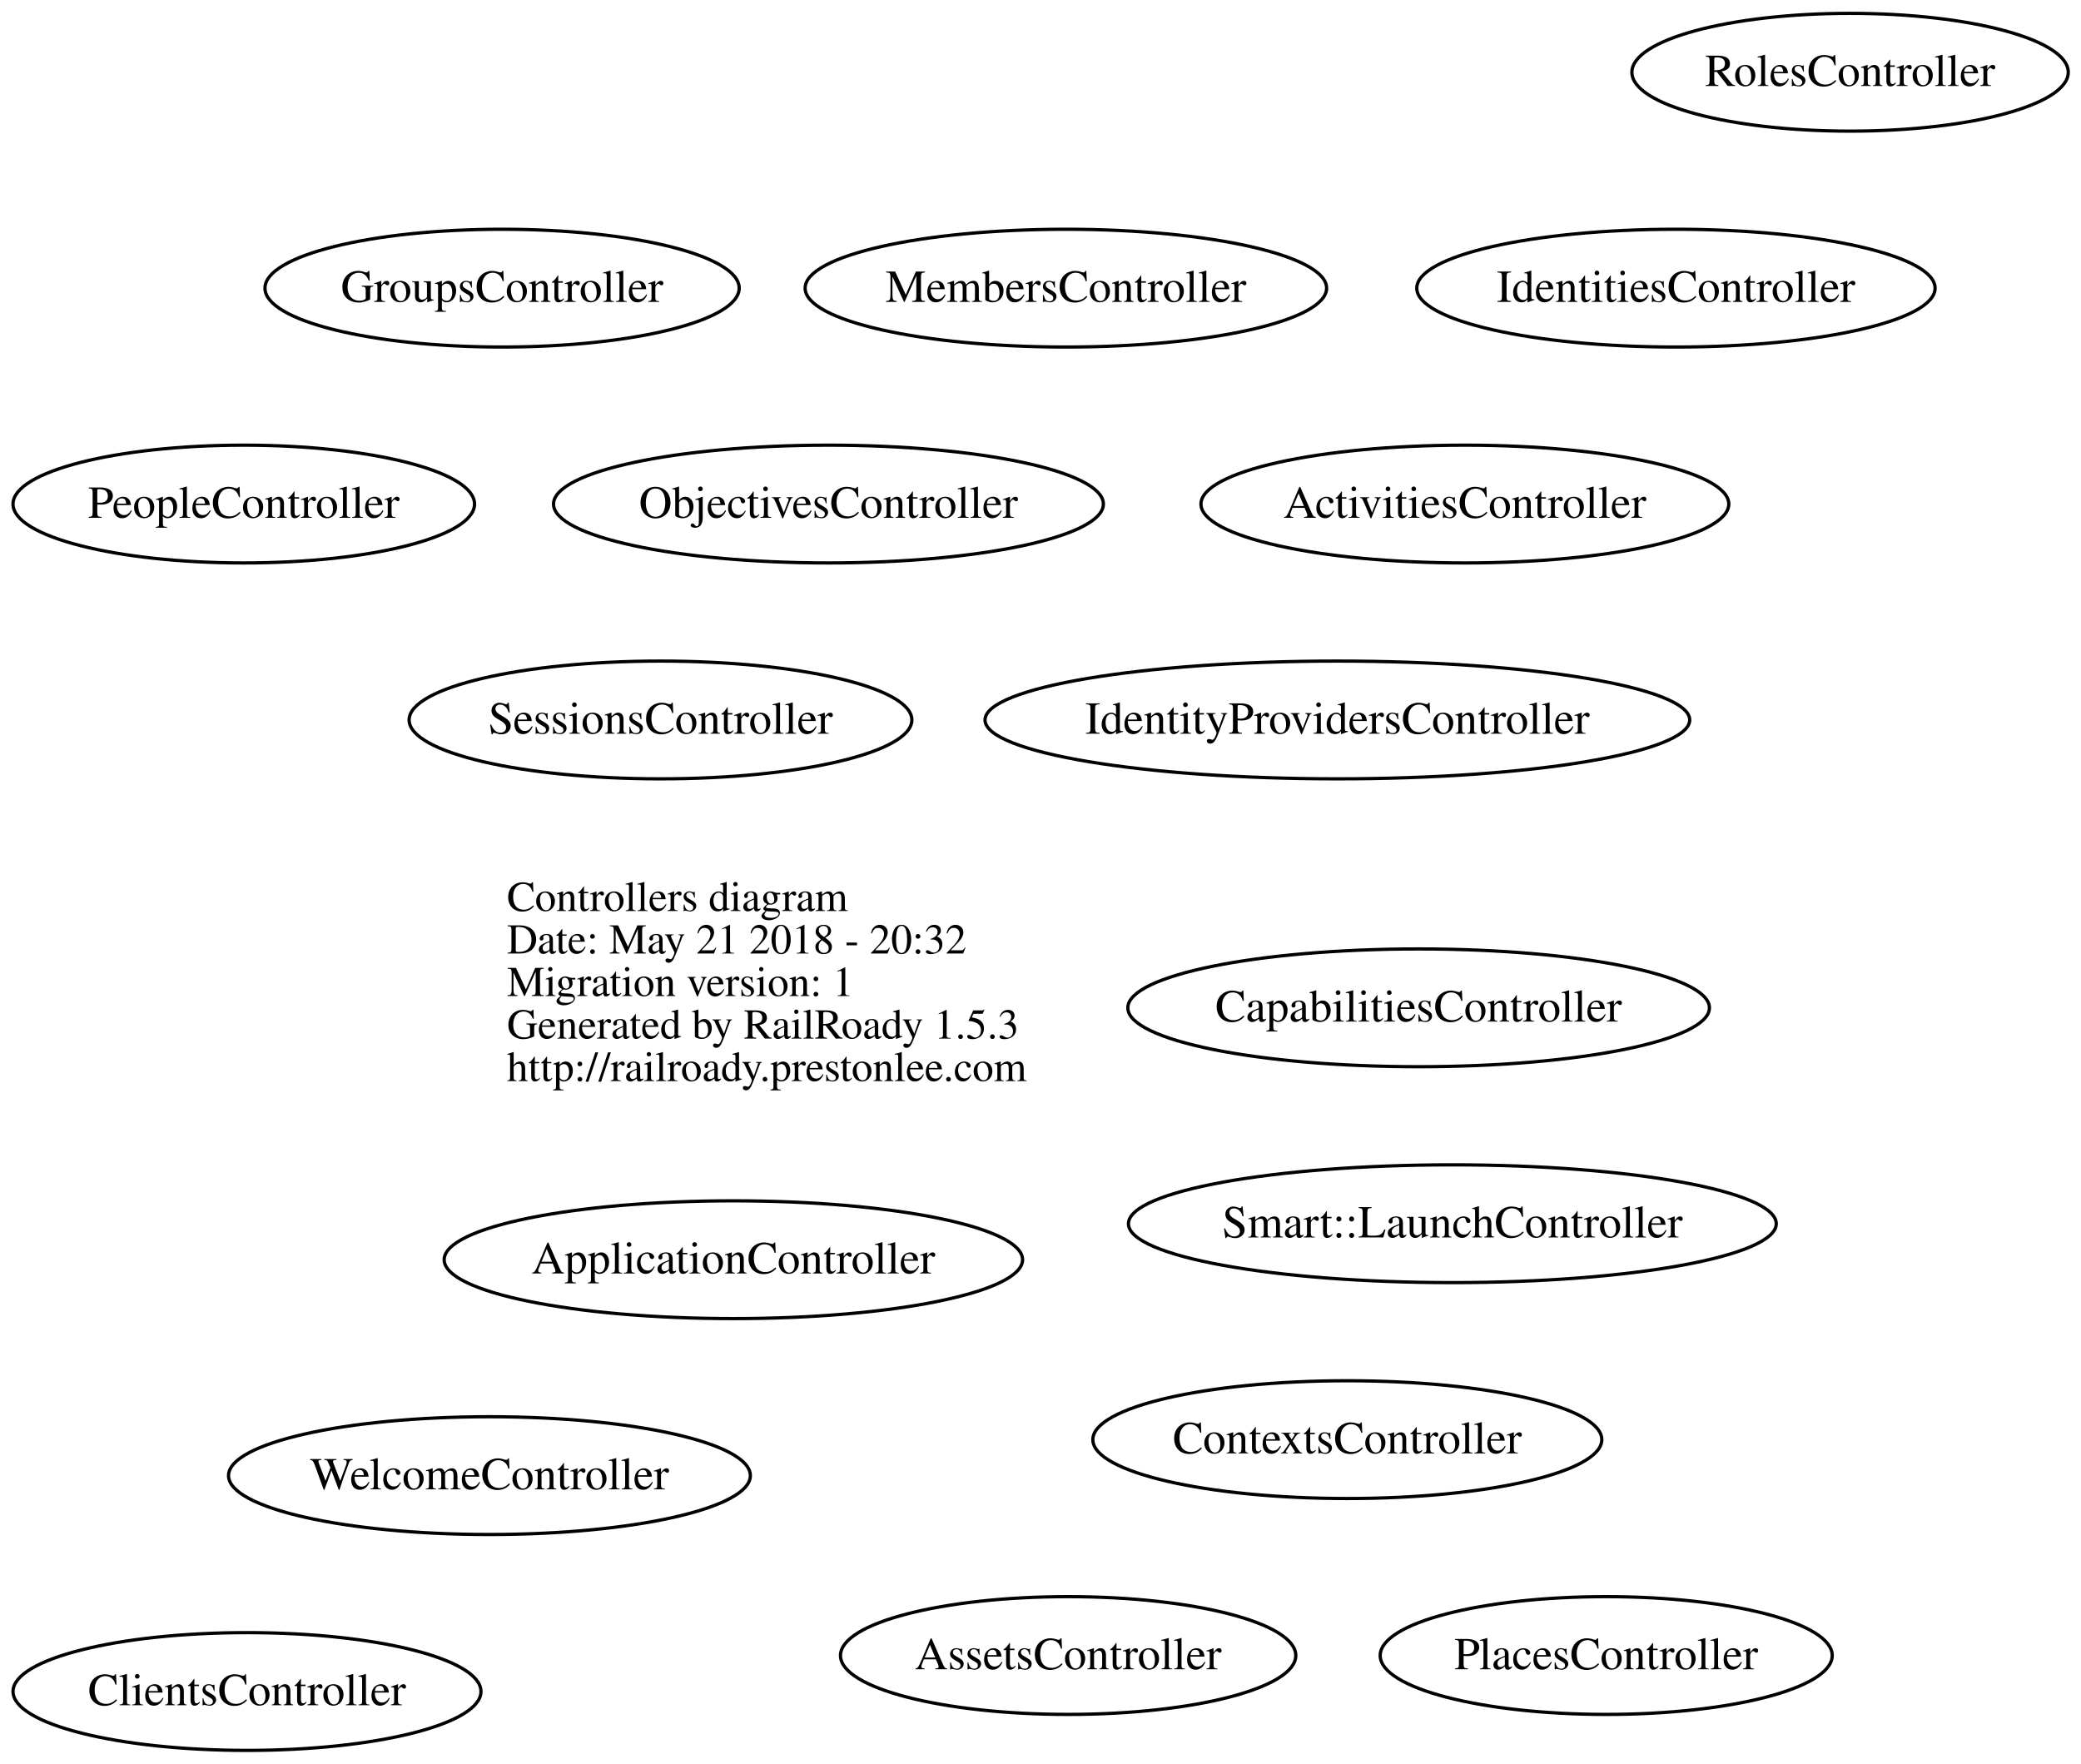
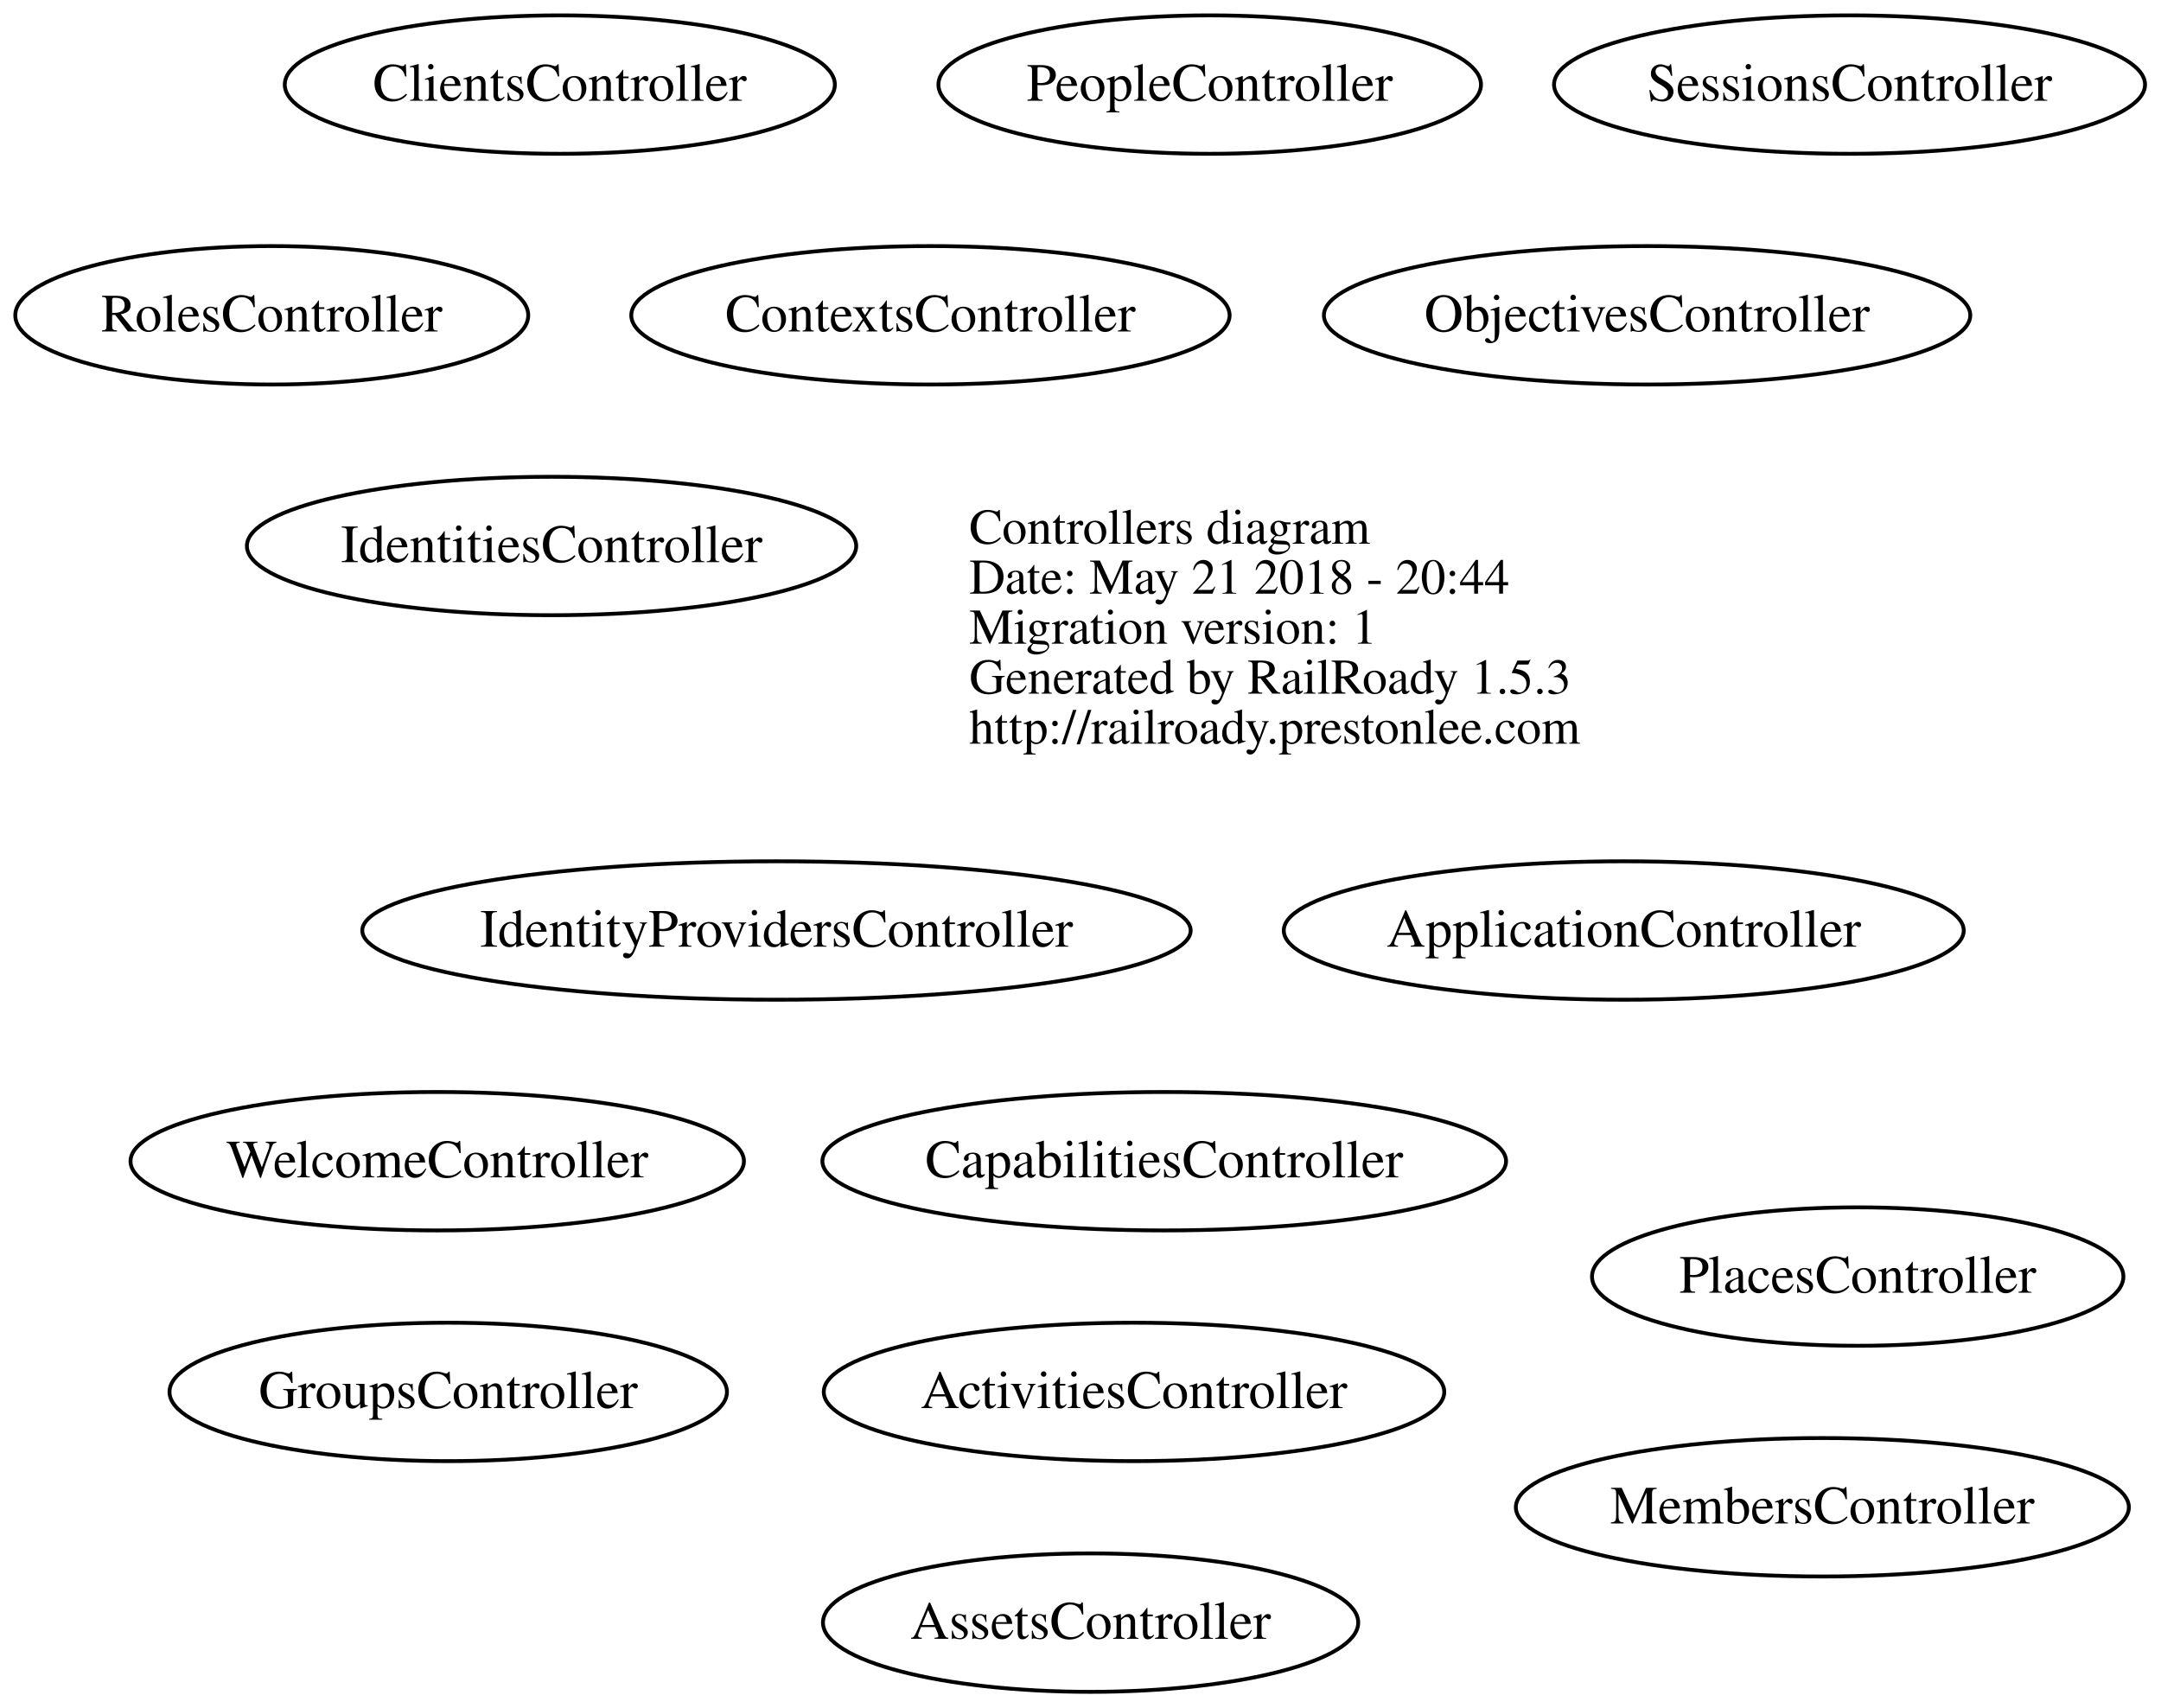
- <svg xmlns="http://www.w3.org/2000/svg" width="636pt" height="539pt" viewBox="0.00 0.00 636.20 539.00">
-   <g id="graph0" class="graph" transform="scale(1 1) rotate(0) translate(4 535)">
-     <polygon fill="transparent" stroke="transparent" points="-4,4 -4,-535 632.201,-535 632.201,4 -4,4" />
+ <svg xmlns="http://www.w3.org/2000/svg" width="562pt" height="444pt" viewBox="0.00 0.00 561.85 444.00">
+   <g id="graph0" class="graph" transform="scale(1 1) rotate(0) translate(4 440)">
+     <polygon fill="transparent" stroke="transparent" points="-4,4 -4,-440 557.85,-440 557.85,4 -4,4" />
    <g id="node1" class="node">
-       <text text-anchor="start" x="151" y="-256.6" font-family="Times,serif" font-size="13.00" fill="#000000">Controllers diagram</text>
-       <text text-anchor="start" x="151" y="-243.6" font-family="Times,serif" font-size="13.00" fill="#000000">Date: May 21 2018 - 20:32</text>
-       <text text-anchor="start" x="151" y="-230.6" font-family="Times,serif" font-size="13.00" fill="#000000">Migration version: 1</text>
-       <text text-anchor="start" x="151" y="-217.6" font-family="Times,serif" font-size="13.00" fill="#000000">Generated by RailRoady 1.5.3</text>
-       <text text-anchor="start" x="151" y="-204.6" font-family="Times,serif" font-size="13.00" fill="#000000">http://railroady.prestonlee.com</text>
+       <text text-anchor="start" x="248" y="-298.6" font-family="Times,serif" font-size="13.00" fill="#000000">Controllers diagram</text>
+       <text text-anchor="start" x="248" y="-285.6" font-family="Times,serif" font-size="13.00" fill="#000000">Date: May 21 2018 - 20:44</text>
+       <text text-anchor="start" x="248" y="-272.6" font-family="Times,serif" font-size="13.00" fill="#000000">Migration version: 1</text>
+       <text text-anchor="start" x="248" y="-259.6" font-family="Times,serif" font-size="13.00" fill="#000000">Generated by RailRoady 1.5.3</text>
+       <text text-anchor="start" x="248" y="-246.6" font-family="Times,serif" font-size="13.00" fill="#000000">http://railroady.prestonlee.com</text>
    </g>
    <g id="node2" class="node">
-       <ellipse fill="none" stroke="#000000" cx="220.208" cy="-150" rx="88.417" ry="18" />
-       <text text-anchor="middle" x="220.208" y="-145.8" font-family="Times,serif" font-size="14.00" fill="#000000">ApplicationController</text>
+       <ellipse fill="none" stroke="#000000" cx="418.208" cy="-198" rx="88.417" ry="18" />
+       <text text-anchor="middle" x="418.208" y="-193.8" font-family="Times,serif" font-size="14.00" fill="#000000">ApplicationController</text>
    </g>
    <g id="node3" class="node">
-       <ellipse fill="none" stroke="#000000" cx="70.526" cy="-381" rx="70.551" ry="18" />
-       <text text-anchor="middle" x="70.526" y="-376.8" font-family="Times,serif" font-size="14.00" fill="#000000">PeopleController</text>
+       <ellipse fill="none" stroke="#000000" cx="310.526" cy="-418" rx="70.551" ry="18" />
+       <text text-anchor="middle" x="310.526" y="-413.8" font-family="Times,serif" font-size="14.00" fill="#000000">PeopleController</text>
    </g>
    <g id="node4" class="node">
-       <ellipse fill="none" stroke="#000000" cx="440.012" cy="-161" rx="99.024" ry="18" />
-       <text text-anchor="middle" x="440.012" y="-156.8" font-family="Times,serif" font-size="14.00" fill="#000000">Smart::LaunchController</text>
+       <ellipse fill="none" stroke="#000000" cx="141.514" cy="-418" rx="71.529" ry="18" />
+       <text text-anchor="middle" x="141.514" y="-413.8" font-family="Times,serif" font-size="14.00" fill="#000000">ClientsController</text>
    </g>
    <g id="node5" class="node">
-       <ellipse fill="none" stroke="#000000" cx="71.514" cy="-18" rx="71.529" ry="18" />
-       <text text-anchor="middle" x="71.514" y="-13.8" font-family="Times,serif" font-size="14.00" fill="#000000">ClientsController</text>
+       <ellipse fill="none" stroke="#000000" cx="237.901" cy="-358" rx="77.802" ry="18" />
+       <text text-anchor="middle" x="237.901" y="-353.8" font-family="Times,serif" font-size="14.00" fill="#000000">ContextsController</text>
    </g>
    <g id="node6" class="node">
-       <ellipse fill="none" stroke="#000000" cx="407.901" cy="-95" rx="77.802" ry="18" />
-       <text text-anchor="middle" x="407.901" y="-90.8" font-family="Times,serif" font-size="14.00" fill="#000000">ContextsController</text>
+       <ellipse fill="none" stroke="#000000" cx="424.274" cy="-358" rx="84.05" ry="18" />
+       <text text-anchor="middle" x="424.274" y="-353.8" font-family="Times,serif" font-size="14.00" fill="#000000">ObjectivesController</text>
    </g>
    <g id="node7" class="node">
-       <ellipse fill="none" stroke="#000000" cx="249.274" cy="-381" rx="84.05" ry="18" />
-       <text text-anchor="middle" x="249.274" y="-376.8" font-family="Times,serif" font-size="14.00" fill="#000000">ObjectivesController</text>
+       <ellipse fill="none" stroke="#000000" cx="479.049" cy="-108" rx="69.098" ry="18" />
+       <text text-anchor="middle" x="479.049" y="-103.8" font-family="Times,serif" font-size="14.00" fill="#000000">PlacesController</text>
    </g>
    <g id="node8" class="node">
-       <ellipse fill="none" stroke="#000000" cx="487.049" cy="-29" rx="69.098" ry="18" />
-       <text text-anchor="middle" x="487.049" y="-24.8" font-family="Times,serif" font-size="14.00" fill="#000000">PlacesController</text>
+       <ellipse fill="none" stroke="#000000" cx="112.495" cy="-78" rx="72.489" ry="18" />
+       <text text-anchor="middle" x="112.495" y="-73.8" font-family="Times,serif" font-size="14.00" fill="#000000">GroupsController</text>
    </g>
    <g id="node9" class="node">
-       <ellipse fill="none" stroke="#000000" cx="149.495" cy="-447" rx="72.489" ry="18" />
-       <text text-anchor="middle" x="149.495" y="-442.8" font-family="Times,serif" font-size="14.00" fill="#000000">GroupsController</text>
+       <ellipse fill="none" stroke="#000000" cx="197.86" cy="-198" rx="107.72" ry="18" />
+       <text text-anchor="middle" x="197.86" y="-193.8" font-family="Times,serif" font-size="14.00" fill="#000000">IdentityProvidersController</text>
    </g>
    <g id="node10" class="node">
-       <ellipse fill="none" stroke="#000000" cx="404.86" cy="-315" rx="107.72" ry="18" />
-       <text text-anchor="middle" x="404.86" y="-310.8" font-family="Times,serif" font-size="14.00" fill="#000000">IdentityProvidersController</text>
+       <ellipse fill="none" stroke="#000000" cx="476.925" cy="-418" rx="76.85" ry="18" />
+       <text text-anchor="middle" x="476.925" y="-413.8" font-family="Times,serif" font-size="14.00" fill="#000000">SessionsController</text>
    </g>
    <g id="node11" class="node">
-       <ellipse fill="none" stroke="#000000" cx="197.925" cy="-315" rx="76.85" ry="18" />
-       <text text-anchor="middle" x="197.925" y="-310.8" font-family="Times,serif" font-size="14.00" fill="#000000">SessionsController</text>
+       <ellipse fill="none" stroke="#000000" cx="109.632" cy="-138" rx="79.765" ry="18" />
+       <text text-anchor="middle" x="109.632" y="-133.8" font-family="Times,serif" font-size="14.00" fill="#000000">WelcomeController</text>
    </g>
    <g id="node12" class="node">
-       <ellipse fill="none" stroke="#000000" cx="145.632" cy="-84" rx="79.765" ry="18" />
-       <text text-anchor="middle" x="145.632" y="-79.8" font-family="Times,serif" font-size="14.00" fill="#000000">WelcomeController</text>
+       <ellipse fill="none" stroke="#000000" cx="290.842" cy="-78" rx="80.683" ry="18" />
+       <text text-anchor="middle" x="290.842" y="-73.8" font-family="Times,serif" font-size="14.00" fill="#000000">ActivitiesController</text>
    </g>
    <g id="node13" class="node">
-       <ellipse fill="none" stroke="#000000" cx="443.842" cy="-381" rx="80.683" ry="18" />
-       <text text-anchor="middle" x="443.842" y="-376.8" font-family="Times,serif" font-size="14.00" fill="#000000">ActivitiesController</text>
+       <ellipse fill="none" stroke="#000000" cx="279.55" cy="-18" rx="69.6" ry="18" />
+       <text text-anchor="middle" x="279.55" y="-13.8" font-family="Times,serif" font-size="14.00" fill="#000000">AssetsController</text>
    </g>
    <g id="node14" class="node">
-       <ellipse fill="none" stroke="#000000" cx="322.55" cy="-29" rx="69.6" ry="18" />
-       <text text-anchor="middle" x="322.55" y="-24.8" font-family="Times,serif" font-size="14.00" fill="#000000">AssetsController</text>
+       <ellipse fill="none" stroke="#000000" cx="298.7" cy="-138" rx="88.901" ry="18" />
+       <text text-anchor="middle" x="298.7" y="-133.8" font-family="Times,serif" font-size="14.00" fill="#000000">CapabilitiesController</text>
    </g>
    <g id="node15" class="node">
-       <ellipse fill="none" stroke="#000000" cx="429.7" cy="-227" rx="88.901" ry="18" />
-       <text text-anchor="middle" x="429.7" y="-222.8" font-family="Times,serif" font-size="14.00" fill="#000000">CapabilitiesController</text>
+       <ellipse fill="none" stroke="#000000" cx="139.365" cy="-298" rx="79.23" ry="18" />
+       <text text-anchor="middle" x="139.365" y="-293.8" font-family="Times,serif" font-size="14.00" fill="#000000">IdentitiesController</text>
    </g>
    <g id="node16" class="node">
-       <ellipse fill="none" stroke="#000000" cx="508.365" cy="-447" rx="79.23" ry="18" />
-       <text text-anchor="middle" x="508.365" y="-442.8" font-family="Times,serif" font-size="14.00" fill="#000000">IdentitiesController</text>
+       <ellipse fill="none" stroke="#000000" cx="469.857" cy="-48" rx="79.714" ry="18" />
+       <text text-anchor="middle" x="469.857" y="-43.8" font-family="Times,serif" font-size="14.00" fill="#000000">MembersController</text>
    </g>
    <g id="node17" class="node">
-       <ellipse fill="none" stroke="#000000" cx="321.857" cy="-447" rx="79.714" ry="18" />
-       <text text-anchor="middle" x="321.857" y="-442.8" font-family="Times,serif" font-size="14.00" fill="#000000">MembersController</text>
-     </g>
-     <g id="node18" class="node">
-       <ellipse fill="none" stroke="#000000" cx="561.601" cy="-513" rx="66.701" ry="18" />
-       <text text-anchor="middle" x="561.601" y="-508.8" font-family="Times,serif" font-size="14.00" fill="#000000">RolesController</text>
+       <ellipse fill="none" stroke="#000000" cx="66.6" cy="-358" rx="66.701" ry="18" />
+       <text text-anchor="middle" x="66.6" y="-353.8" font-family="Times,serif" font-size="14.00" fill="#000000">RolesController</text>
    </g>
  </g>
</svg>
